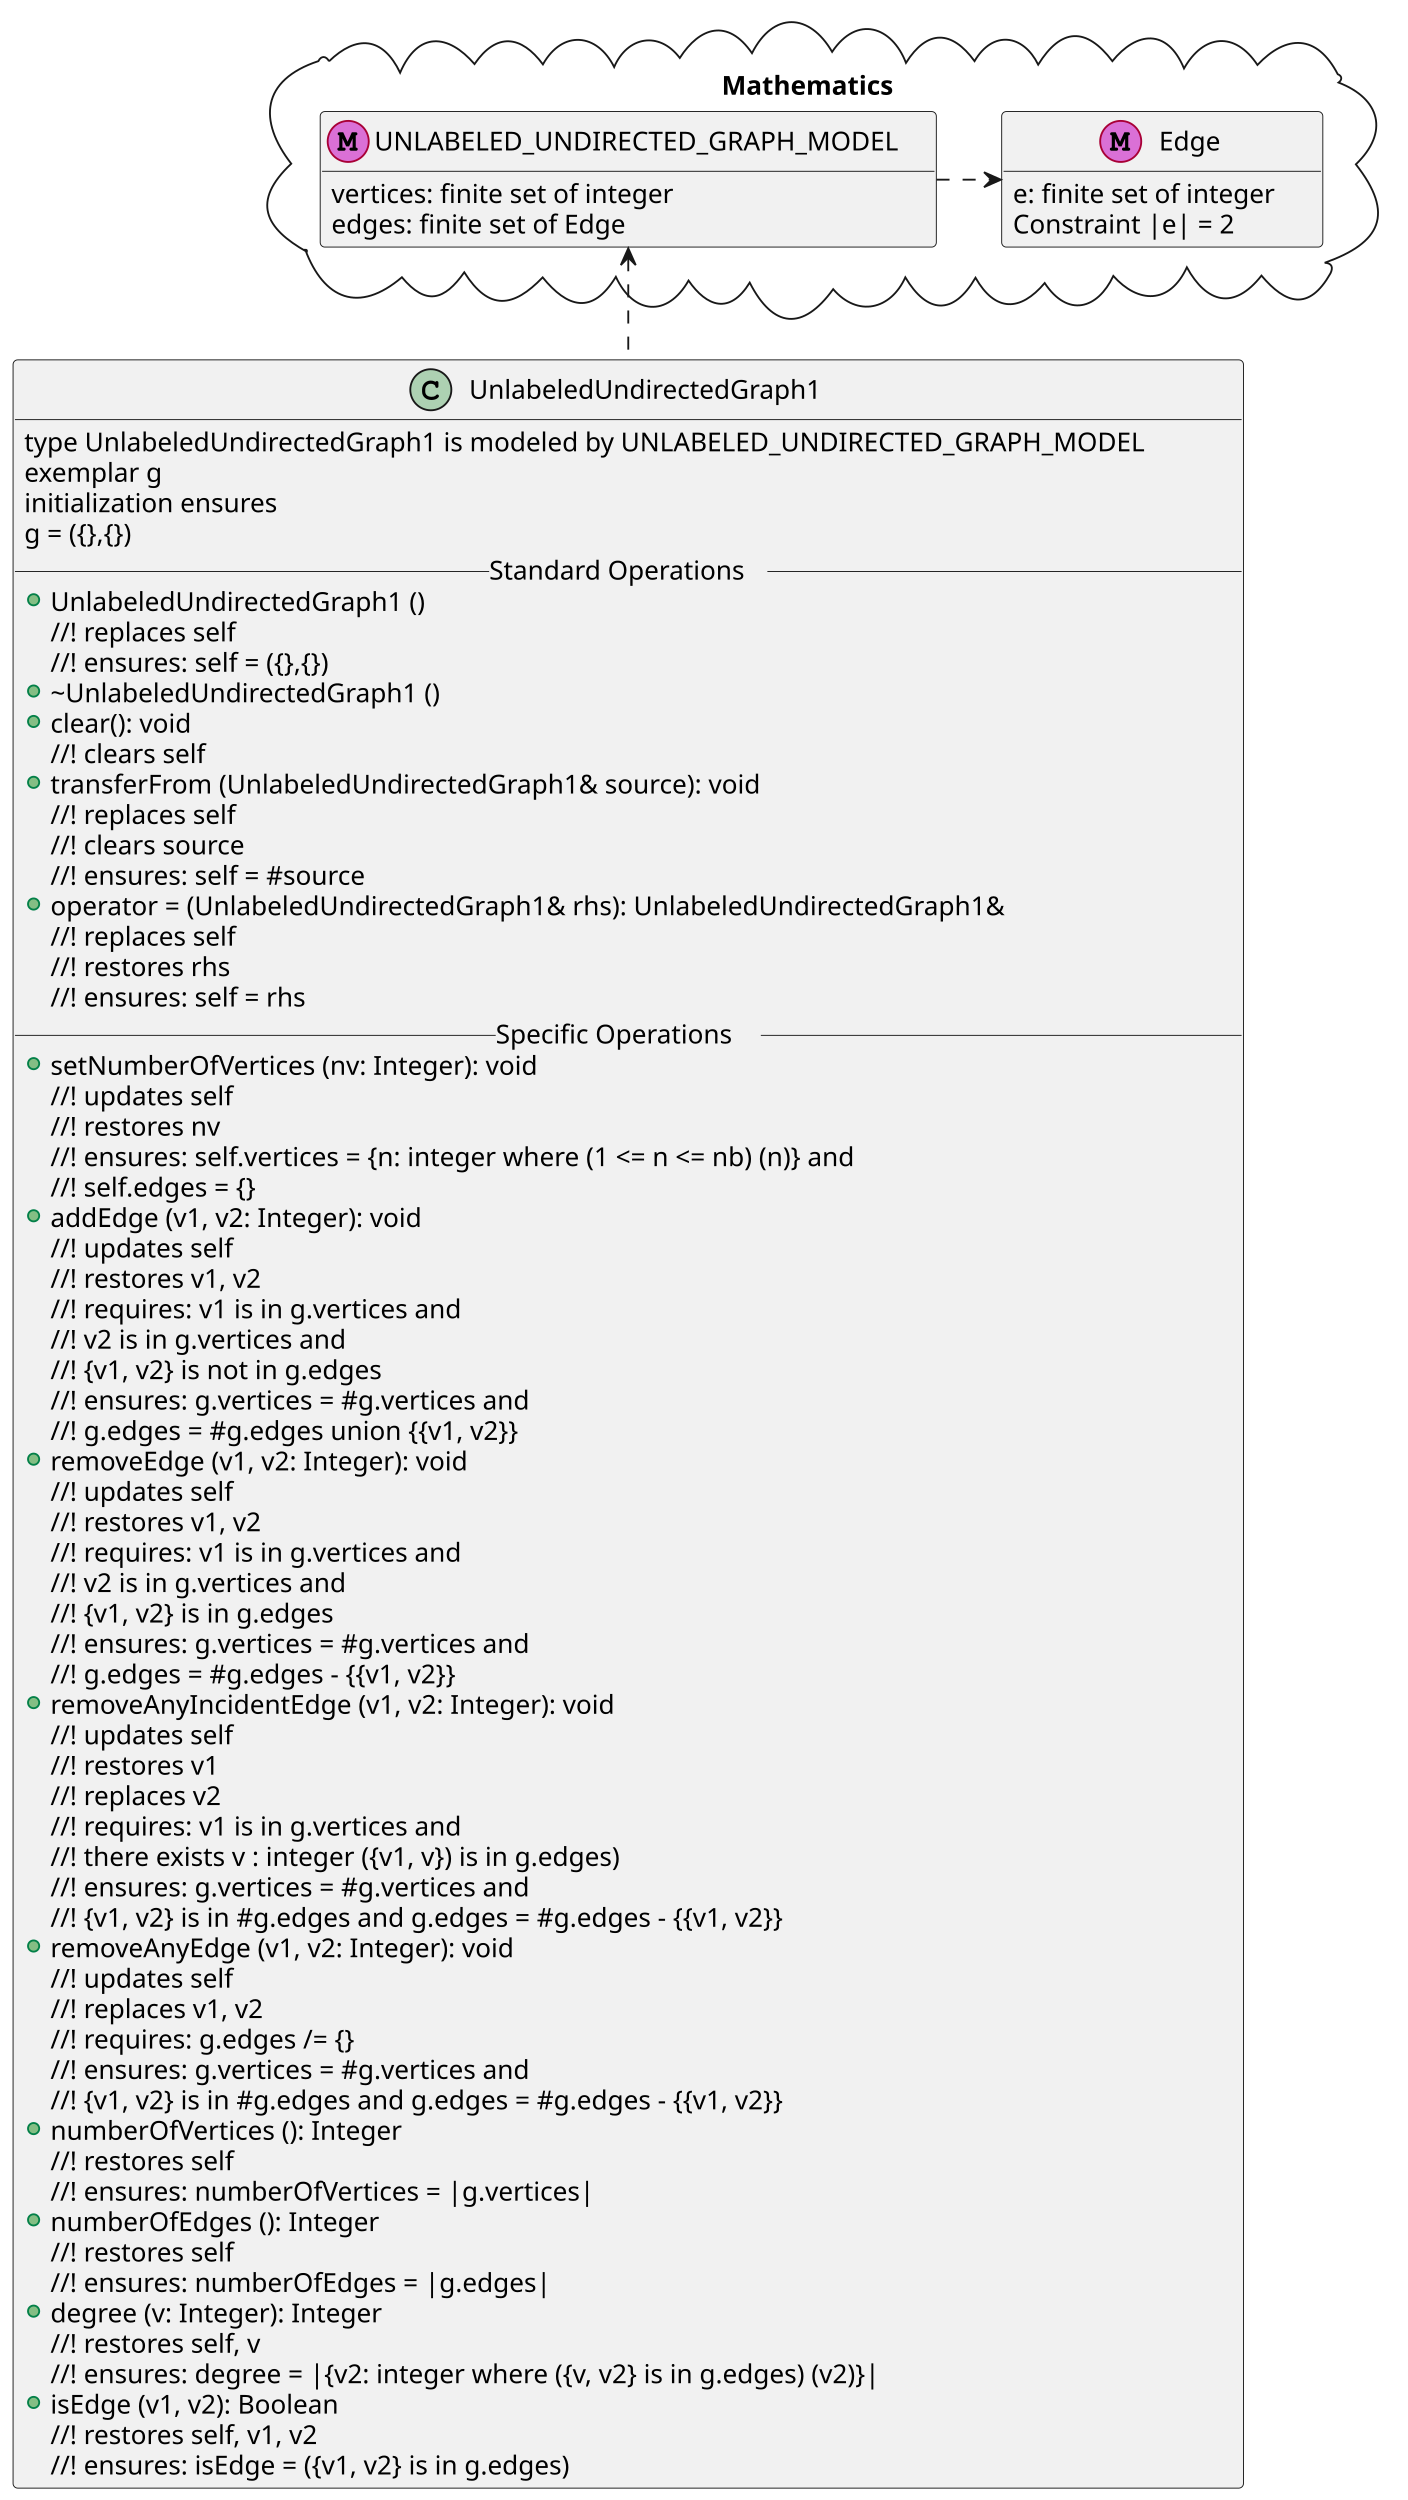
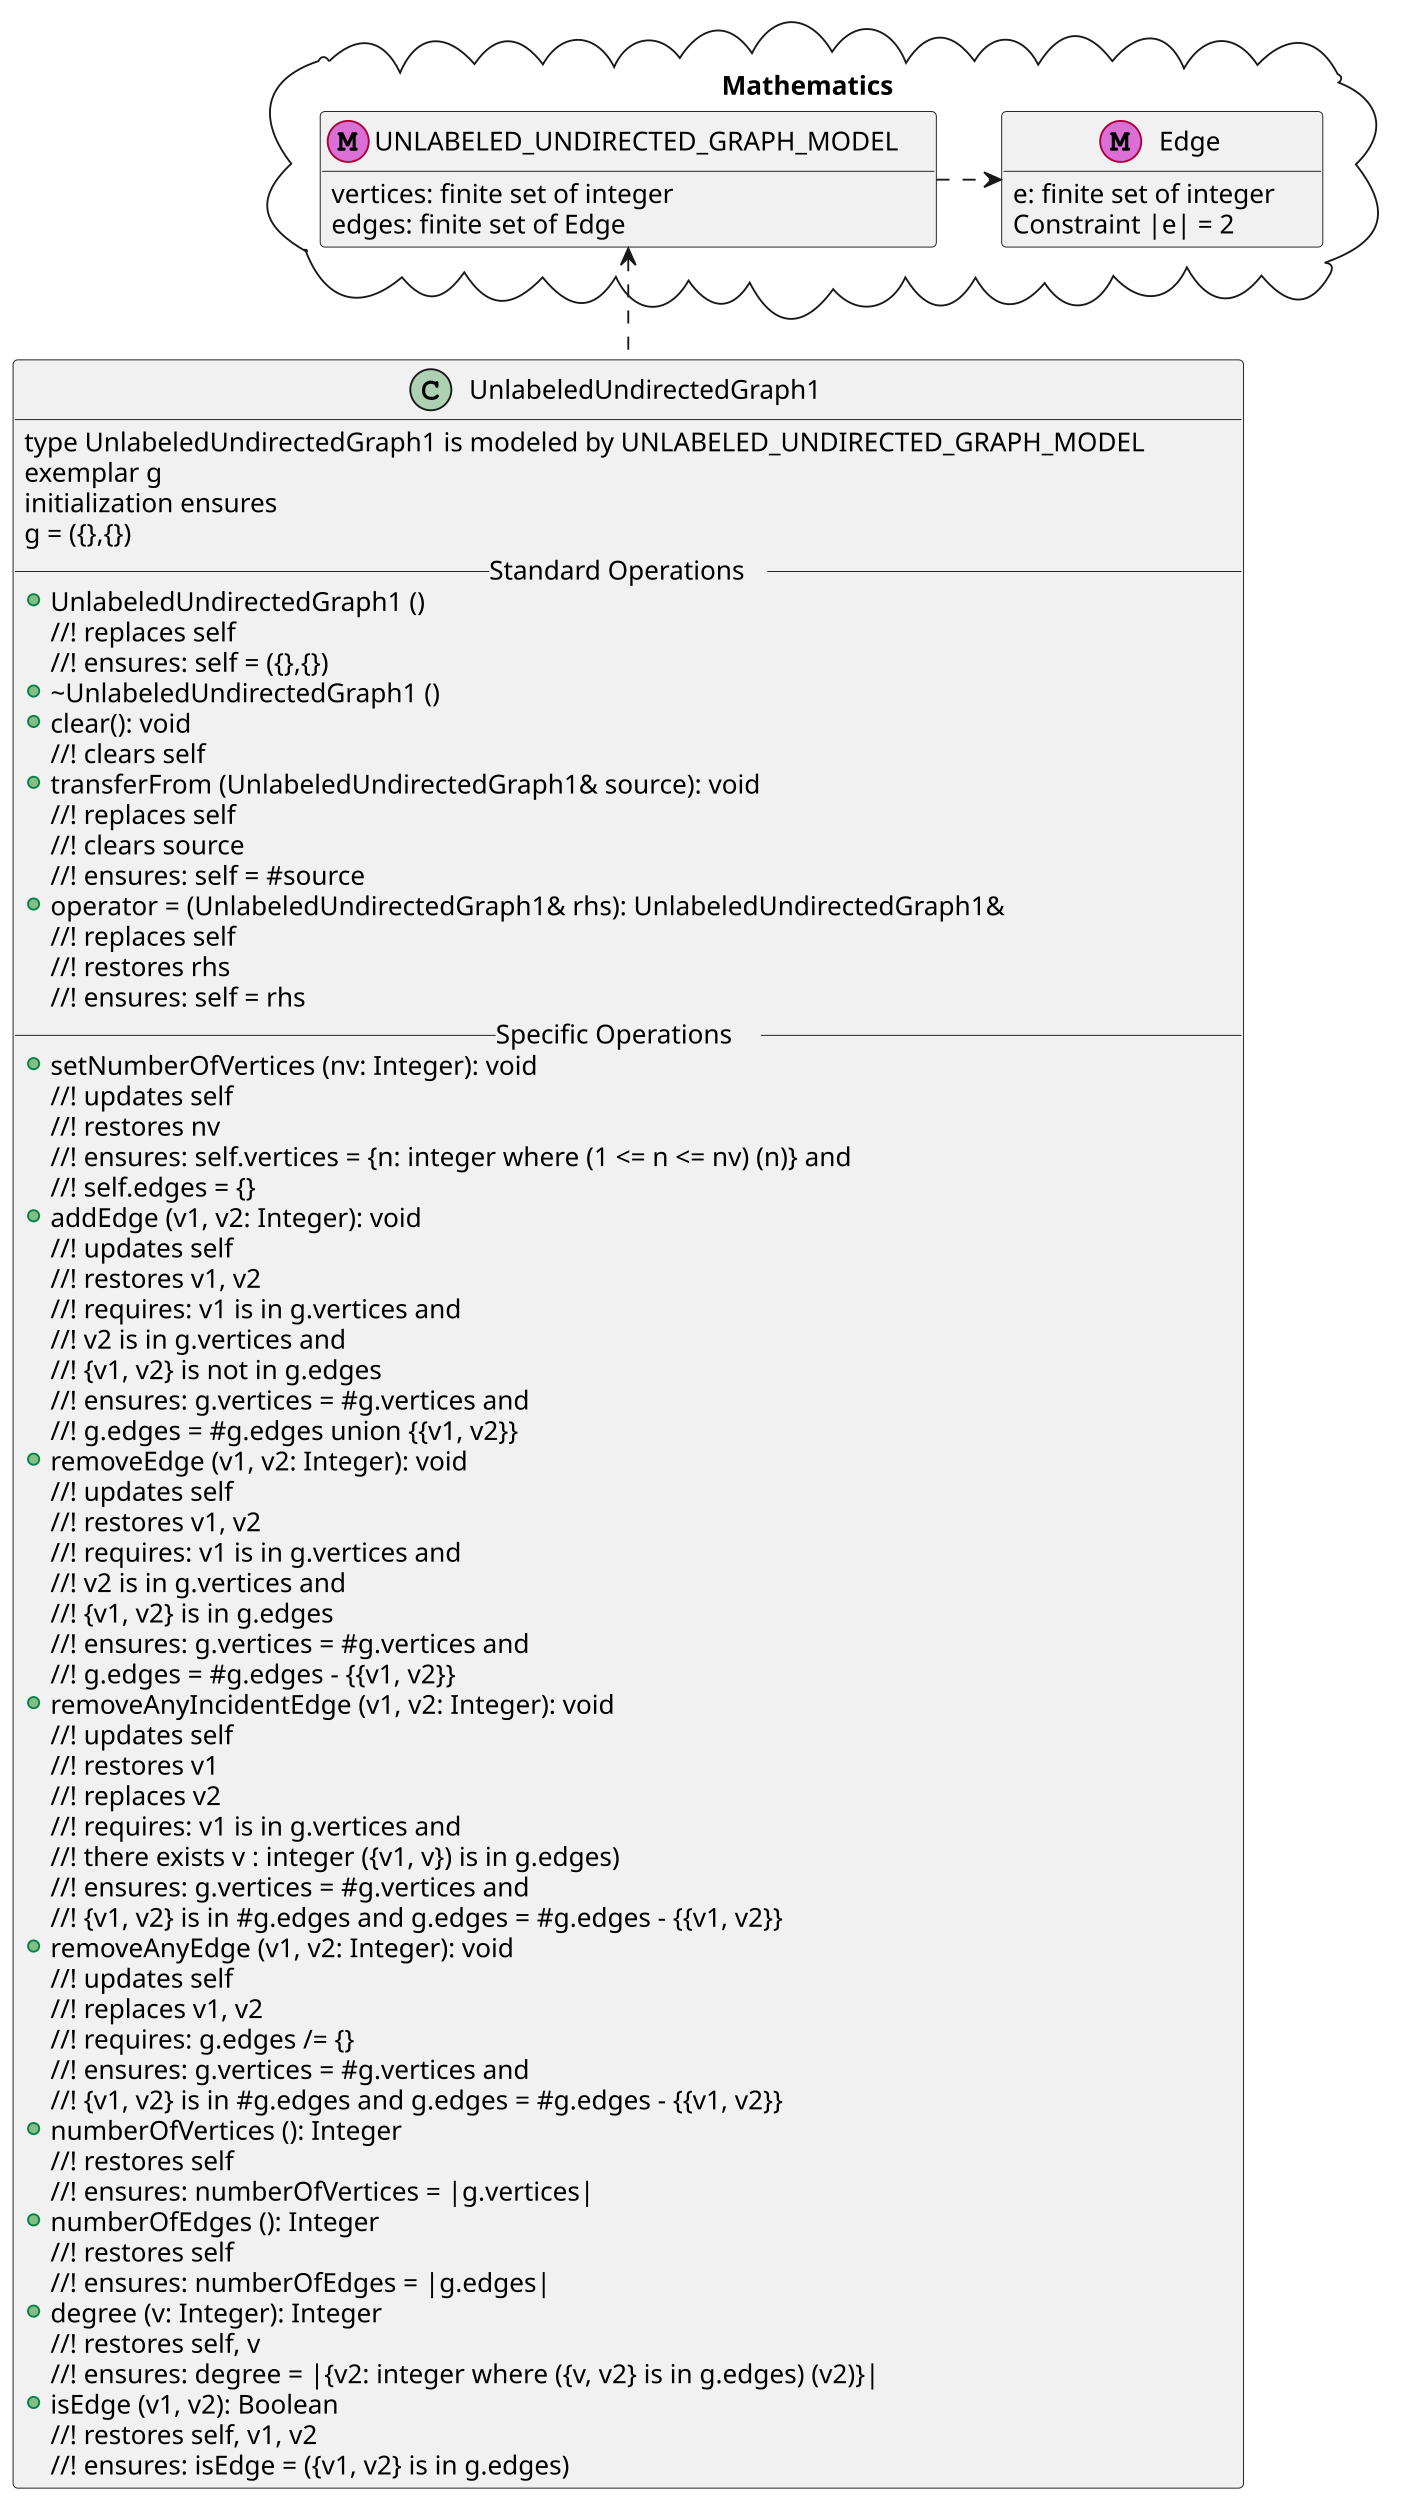
<svg xmlns="http://www.w3.org/2000/svg" contentStyleType="text/css" height="1339px" preserveAspectRatio="none" style="width:754px;height:1339px;background:#FFFFFF;" version="1.1" viewBox="0 0 754 1339" width="754px" zoomAndPan="magnify">
  <defs />
  <g>
    <g id="cluster_Mathematics">
      <path d="M176.227,32.829 C190.941,18.598 204.985,19.539 214.304,38.938 C223.927,16.552 240.02,18.046 254.145,34.297 C265.944,17.215 279.145,18.838 290.788,34.471 C301.273,15.877 319.85,17.662 328.944,35.912 C335.888,19.681 352.846,16.241 364.096,31.032 C374.766,14.459 389.752,9.617 402.765,28.475 C414.215,6 433.535,6.864 445.688,27.78 C459.075,7.753 477.734,14.169 485.236,33.669 C496.65,15.636 509.669,15.986 521.967,32.735 C531.795,16.023 548.042,18.373 556.058,34.61 C568.313,14.882 581.739,14.269 595.788,32.743 C608.694,16.842 625.1,14.914 634.159,36.664 C644.552,18.379 661.342,16.52 673.489,34.777 C689.039,18.345 705.328,18.288 716.5,39.747 C719.022,40.728 718.849,42.799 716.948,44.222 C739.286,52.861 744.167,70.861 726.205,88.018 C747.236,114.815 739.511,130.12 709.5,140.747 C713.44,140.923 714.134,143.222 712.606,146.401 C700.964,166.967 688.461,162.8 675.642,147.619 C660.86,166.415 646.247,162.357 635.679,143.183 C626.474,163.189 609.591,162.636 596.296,147.806 C587.793,165.795 571.817,170.153 559.543,151.598 C546.397,167.081 533.028,167.208 522.48,148.76 C510.555,169.172 496.587,168.134 484.892,148.545 C477.086,165.866 459.404,170.136 446.254,154.883 C430.003,177.329 414.132,175.948 401.555,151.388 C390.734,168.819 378.539,164.298 368.78,150.282 C357.397,170.257 339.162,168.394 329.854,148.267 C317.102,169.142 303.69,164.613 290.65,148.572 C274.962,164.865 261.933,166.743 248.663,145.843 C238.105,160.791 228.244,164.061 215.262,148.497 C192.158,168.199 173.428,160.28 163.5,133.747 C164.346,133.715 164.533,134.127 164.344,134.871 C141.975,122.275 134.359,108.056 155.992,87.673 C138.196,64.742 139.899,42.895 170.5,32.747 C172.064,29.644 174.749,29.968 176.227,32.829 " style="stroke:#181818;stroke-width:1.0;fill:none;" />
      <text fill="#000000" font-family="sans-serif" font-size="14" font-weight="bold" lengthAdjust="spacing" textLength="107" x="386.5" y="50.742">Mathematics</text>
    </g>
    <g id="elem_Edge">
      <rect codeLine="74" fill="#F1F1F1" height="72.594" id="Edge" rx="2.5" ry="2.5" style="stroke:#181818;stroke-width:0.5;" width="172" x="536.5" y="59.747" />
      <ellipse cx="600.25" cy="75.747" fill="#DA70D6" rx="11" ry="11" style="stroke:#A80036;stroke-width:1.0;" />
      <path d="M597.156,74.137 L599.172,78.403 L600.719,78.403 L602.609,74.137 L602.609,79.044 L602.016,79.044 C601.562,79.044 601.453,79.059 601.297,79.169 C601.047,79.325 600.891,79.606 600.891,79.903 C600.891,80.153 601.016,80.419 601.25,80.575 C601.375,80.7 601.625,80.747 602.016,80.747 L604.219,80.747 C604.562,80.747 604.812,80.7 604.938,80.622 C605.188,80.465 605.344,80.184 605.344,79.903 C605.344,79.356 604.969,79.044 604.297,79.044 L604.297,72.528 C604.859,72.481 605.188,72.184 605.188,71.684 C605.188,71.419 605.047,71.153 604.844,70.981 C604.672,70.872 604.531,70.84 604.062,70.84 L602.203,70.84 L599.906,75.887 L597.562,70.84 L595.703,70.84 C595.688,70.825 595.672,70.825 595.641,70.825 C595.438,70.825 595.078,70.887 594.984,70.934 C594.734,71.106 594.578,71.403 594.578,71.669 C594.578,72.184 594.906,72.481 595.469,72.528 L595.469,79.044 C594.797,79.044 594.422,79.356 594.422,79.903 C594.422,80.169 594.562,80.419 594.781,80.575 C594.938,80.7 595.156,80.747 595.562,80.747 L597.766,80.747 C598.094,80.747 598.359,80.7 598.469,80.622 C598.734,80.465 598.875,80.184 598.875,79.903 C598.875,79.622 598.766,79.372 598.547,79.2 C598.359,79.075 598.219,79.044 597.766,79.044 L597.156,79.044 L597.156,74.137 Z " fill="#000000" />
      <text fill="#000000" font-family="sans-serif" font-size="14" lengthAdjust="spacing" textLength="36" x="620.75" y="80.593">Edge</text>
      <line style="stroke:#181818;stroke-width:0.5;" x1="537.5" x2="707.5" y1="91.747" y2="91.747" />
      <text fill="#000000" font-family="sans-serif" font-size="14" lengthAdjust="spacing" textLength="160" x="542.5" y="108.742">e: finite set of integer</text>
      <text fill="#000000" font-family="sans-serif" font-size="14" lengthAdjust="spacing" textLength="126" x="542.5" y="125.039">Constraint |e| = 2</text>
    </g>
    <g id="elem_UNLABELED_UNDIRECTED_GRAPH_MODEL">
      <rect codeLine="79" fill="#F1F1F1" height="72.594" id="UNLABELED_UNDIRECTED_GRAPH_MODEL" rx="2.5" ry="2.5" style="stroke:#181818;stroke-width:0.5;" width="330" x="171.5" y="59.747" />
      <ellipse cx="186.5" cy="75.747" fill="#DA70D6" rx="11" ry="11" style="stroke:#A80036;stroke-width:1.0;" />
      <path d="M183.406,74.137 L185.422,78.403 L186.969,78.403 L188.859,74.137 L188.859,79.044 L188.266,79.044 C187.812,79.044 187.703,79.059 187.547,79.169 C187.297,79.325 187.141,79.606 187.141,79.903 C187.141,80.153 187.266,80.419 187.5,80.575 C187.625,80.7 187.875,80.747 188.266,80.747 L190.469,80.747 C190.812,80.747 191.062,80.7 191.188,80.622 C191.438,80.465 191.594,80.184 191.594,79.903 C191.594,79.356 191.219,79.044 190.547,79.044 L190.547,72.528 C191.109,72.481 191.438,72.184 191.438,71.684 C191.438,71.419 191.297,71.153 191.094,70.981 C190.922,70.872 190.781,70.84 190.312,70.84 L188.453,70.84 L186.156,75.887 L183.812,70.84 L181.953,70.84 C181.938,70.825 181.922,70.825 181.891,70.825 C181.688,70.825 181.328,70.887 181.234,70.934 C180.984,71.106 180.828,71.403 180.828,71.669 C180.828,72.184 181.156,72.481 181.719,72.528 L181.719,79.044 C181.047,79.044 180.672,79.356 180.672,79.903 C180.672,80.169 180.812,80.419 181.031,80.575 C181.188,80.7 181.406,80.747 181.812,80.747 L184.016,80.747 C184.344,80.747 184.609,80.7 184.719,80.622 C184.984,80.465 185.125,80.184 185.125,79.903 C185.125,79.622 185.016,79.372 184.797,79.2 C184.609,79.075 184.469,79.044 184.016,79.044 L183.406,79.044 L183.406,74.137 Z " fill="#000000" />
      <text fill="#000000" font-family="sans-serif" font-size="14" lengthAdjust="spacing" textLength="298" x="200.5" y="80.593">UNLABELED_UNDIRECTED_GRAPH_MODEL</text>
      <line style="stroke:#181818;stroke-width:0.5;" x1="172.5" x2="500.5" y1="91.747" y2="91.747" />
      <text fill="#000000" font-family="sans-serif" font-size="14" lengthAdjust="spacing" textLength="209" x="177.5" y="108.742">vertices: finite set of integer</text>
      <text fill="#000000" font-family="sans-serif" font-size="14" lengthAdjust="spacing" textLength="177" x="177.5" y="125.039">edges: finite set of Edge</text>
    </g>
    <g id="elem_UnlabeledUndirectedGraph1">
      <rect codeLine="3" fill="#F1F1F1" height="1139.891" id="UnlabeledUndirectedGraph1" rx="2.5" ry="2.5" style="stroke:#181818;stroke-width:0.5;" width="659" x="7" y="192.747" />
      <ellipse cx="230.75" cy="208.747" fill="#ADD1B2" rx="11" ry="11" style="stroke:#181818;stroke-width:1.0;" />
      <path d="M233.094,204.419 C232.156,203.981 231.562,203.84 230.688,203.84 C228.062,203.84 226.062,205.919 226.062,208.637 L226.062,209.762 C226.062,212.34 228.172,214.231 231.062,214.231 C232.281,214.231 233.438,213.934 234.188,213.387 C234.766,212.981 235.094,212.528 235.094,212.137 C235.094,211.684 234.703,211.294 234.234,211.294 C234.016,211.294 233.812,211.372 233.625,211.559 C233.172,212.044 233.172,212.044 232.984,212.137 C232.562,212.403 231.875,212.528 231.109,212.528 C229.062,212.528 227.766,211.434 227.766,209.731 L227.766,208.637 C227.766,206.856 229.016,205.544 230.75,205.544 C231.328,205.544 231.938,205.7 232.406,205.95 C232.891,206.231 233.062,206.45 233.156,206.856 C233.219,207.262 233.25,207.387 233.391,207.512 C233.531,207.653 233.766,207.762 233.984,207.762 C234.25,207.762 234.516,207.622 234.688,207.403 C234.797,207.247 234.828,207.059 234.828,206.637 L234.828,205.215 C234.828,204.778 234.812,204.653 234.719,204.497 C234.562,204.231 234.281,204.09 233.984,204.09 C233.688,204.09 233.484,204.184 233.266,204.497 L233.094,204.419 Z " fill="#000000" />
      <text fill="#000000" font-family="sans-serif" font-size="14" lengthAdjust="spacing" textLength="203" x="251.25" y="213.593">UnlabeledUndirectedGraph1</text>
      <line style="stroke:#181818;stroke-width:0.5;" x1="8" x2="665" y1="224.747" y2="224.747" />
      <text fill="#000000" font-family="sans-serif" font-size="14" lengthAdjust="spacing" textLength="647" x="13" y="241.742">type UnlabeledUndirectedGraph1 is modeled by UNLABELED_UNDIRECTED_GRAPH_MODEL</text>
      <text fill="#000000" font-family="sans-serif" font-size="14" lengthAdjust="spacing" textLength="81" x="13" y="258.039">exemplar g</text>
      <text fill="#000000" font-family="sans-serif" font-size="14" lengthAdjust="spacing" textLength="148" x="13" y="274.336">initialization ensures</text>
      <text fill="#000000" font-family="sans-serif" font-size="14" lengthAdjust="spacing" textLength="78" x="13" y="290.632">g = ({},{})</text>
      <ellipse cx="18" cy="321.231" fill="#84BE84" rx="3" ry="3" style="stroke:#038048;stroke-width:1.0;" />
      <text fill="#000000" font-family="sans-serif" font-size="14" lengthAdjust="spacing" textLength="217" x="27" y="327.226">UnlabeledUndirectedGraph1 ()</text>
      <text fill="#000000" font-family="sans-serif" font-size="14" lengthAdjust="spacing" textLength="110" x="27" y="343.523">//! replaces self</text>
      <text fill="#000000" font-family="sans-serif" font-size="14" lengthAdjust="spacing" textLength="178" x="27" y="359.82">//! ensures: self = ({},{})</text>
      <ellipse cx="18" cy="370.122" fill="#84BE84" rx="3" ry="3" style="stroke:#038048;stroke-width:1.0;" />
      <text fill="#000000" font-family="sans-serif" font-size="14" lengthAdjust="spacing" textLength="228" x="27" y="376.117">~UnlabeledUndirectedGraph1 ()</text>
      <ellipse cx="18" cy="386.419" fill="#84BE84" rx="3" ry="3" style="stroke:#038048;stroke-width:1.0;" />
      <text fill="#000000" font-family="sans-serif" font-size="14" lengthAdjust="spacing" textLength="84" x="27" y="392.414">clear(): void</text>
      <text fill="#000000" font-family="sans-serif" font-size="14" lengthAdjust="spacing" textLength="91" x="27" y="408.711">//! clears self</text>
      <ellipse cx="18" cy="419.012" fill="#84BE84" rx="3" ry="3" style="stroke:#038048;stroke-width:1.0;" />
      <text fill="#000000" font-family="sans-serif" font-size="14" lengthAdjust="spacing" textLength="413" x="27" y="425.007">transferFrom (UnlabeledUndirectedGraph1&amp; source): void</text>
      <text fill="#000000" font-family="sans-serif" font-size="14" lengthAdjust="spacing" textLength="110" x="27" y="441.304">//! replaces self</text>
      <text fill="#000000" font-family="sans-serif" font-size="14" lengthAdjust="spacing" textLength="112" x="27" y="457.601">//! clears source</text>
      <text fill="#000000" font-family="sans-serif" font-size="14" lengthAdjust="spacing" textLength="187" x="27" y="473.898">//! ensures: self = #source</text>
      <ellipse cx="18" cy="484.2" fill="#84BE84" rx="3" ry="3" style="stroke:#038048;stroke-width:1.0;" />
      <text fill="#000000" font-family="sans-serif" font-size="14" lengthAdjust="spacing" textLength="556" x="27" y="490.195">operator = (UnlabeledUndirectedGraph1&amp; rhs): UnlabeledUndirectedGraph1&amp;</text>
      <text fill="#000000" font-family="sans-serif" font-size="14" lengthAdjust="spacing" textLength="110" x="27" y="506.492">//! replaces self</text>
      <text fill="#000000" font-family="sans-serif" font-size="14" lengthAdjust="spacing" textLength="105" x="27" y="522.789">//! restores rhs</text>
      <text fill="#000000" font-family="sans-serif" font-size="14" lengthAdjust="spacing" textLength="150" x="27" y="539.086">//! ensures: self = rhs</text>
      <line style="stroke:#181818;stroke-width:0.5;" x1="8" x2="262" y1="306.083" y2="306.083" />
      <text fill="#000000" font-family="sans-serif" font-size="14" lengthAdjust="spacing" textLength="149" x="262" y="310.429">Standard Operations</text>
      <line style="stroke:#181818;stroke-width:0.5;" x1="411" x2="665" y1="306.083" y2="306.083" />
      <ellipse cx="18" cy="569.684" fill="#84BE84" rx="3" ry="3" style="stroke:#038048;stroke-width:1.0;" />
      <text fill="#000000" font-family="sans-serif" font-size="14" lengthAdjust="spacing" textLength="289" x="27" y="575.679">setNumberOfVertices (nv: Integer): void</text>
      <text fill="#000000" font-family="sans-serif" font-size="14" lengthAdjust="spacing" textLength="107" x="27" y="591.976">//! updates self</text>
      <text fill="#000000" font-family="sans-serif" font-size="14" lengthAdjust="spacing" textLength="100" x="27" y="608.273">//! restores nv</text>
-       <text fill="#000000" font-family="sans-serif" font-size="14" lengthAdjust="spacing" textLength="496" x="27" y="624.57">//! ensures: self.vertices = {n: integer where (1 &lt;= n &lt;= nb) (n)}  and</text>
+       <text fill="#000000" font-family="sans-serif" font-size="14" lengthAdjust="spacing" textLength="494" x="27" y="624.57">//! ensures: self.vertices = {n: integer where (1 &lt;= n &lt;= nv) (n)}  and</text>
      <text fill="#000000" font-family="sans-serif" font-size="14" lengthAdjust="spacing" textLength="166" x="27" y="640.867">//!          self.edges = {}</text>
      <ellipse cx="18" cy="651.169" fill="#84BE84" rx="3" ry="3" style="stroke:#038048;stroke-width:1.0;" />
      <text fill="#000000" font-family="sans-serif" font-size="14" lengthAdjust="spacing" textLength="218" x="27" y="657.164">addEdge (v1, v2: Integer): void</text>
      <text fill="#000000" font-family="sans-serif" font-size="14" lengthAdjust="spacing" textLength="107" x="27" y="673.461">//! updates self</text>
      <text fill="#000000" font-family="sans-serif" font-size="14" lengthAdjust="spacing" textLength="124" x="27" y="689.757">//! restores v1, v2</text>
      <text fill="#000000" font-family="sans-serif" font-size="14" lengthAdjust="spacing" textLength="241" x="27" y="706.054">//! requires: v1 is in g.vertices and</text>
      <text fill="#000000" font-family="sans-serif" font-size="14" lengthAdjust="spacing" textLength="213" x="27" y="722.351">//!           v2 is in g.vertices and</text>
      <text fill="#000000" font-family="sans-serif" font-size="14" lengthAdjust="spacing" textLength="240" x="27" y="738.648">//!           {v1, v2} is not in g.edges</text>
      <text fill="#000000" font-family="sans-serif" font-size="14" lengthAdjust="spacing" textLength="288" x="27" y="754.945">//! ensures: g.vertices = #g.vertices and</text>
      <text fill="#000000" font-family="sans-serif" font-size="14" lengthAdjust="spacing" textLength="324" x="27" y="771.242">//!          g.edges = #g.edges union {{v1, v2}}</text>
      <ellipse cx="18" cy="781.544" fill="#84BE84" rx="3" ry="3" style="stroke:#038048;stroke-width:1.0;" />
      <text fill="#000000" font-family="sans-serif" font-size="14" lengthAdjust="spacing" textLength="247" x="27" y="787.539">removeEdge (v1, v2: Integer): void</text>
      <text fill="#000000" font-family="sans-serif" font-size="14" lengthAdjust="spacing" textLength="107" x="27" y="803.836">//! updates self</text>
      <text fill="#000000" font-family="sans-serif" font-size="14" lengthAdjust="spacing" textLength="124" x="27" y="820.132">//! restores v1, v2</text>
      <text fill="#000000" font-family="sans-serif" font-size="14" lengthAdjust="spacing" textLength="241" x="27" y="836.429">//! requires: v1 is in g.vertices and</text>
      <text fill="#000000" font-family="sans-serif" font-size="14" lengthAdjust="spacing" textLength="213" x="27" y="852.726">//!           v2 is in g.vertices and</text>
      <text fill="#000000" font-family="sans-serif" font-size="14" lengthAdjust="spacing" textLength="211" x="27" y="869.023">//!           {v1, v2} is in g.edges</text>
      <text fill="#000000" font-family="sans-serif" font-size="14" lengthAdjust="spacing" textLength="288" x="27" y="885.32">//! ensures: g.vertices = #g.vertices and</text>
      <text fill="#000000" font-family="sans-serif" font-size="14" lengthAdjust="spacing" textLength="291" x="27" y="901.617">//!          g.edges = #g.edges - {{v1, v2}}</text>
      <ellipse cx="18" cy="911.919" fill="#84BE84" rx="3" ry="3" style="stroke:#038048;stroke-width:1.0;" />
      <text fill="#000000" font-family="sans-serif" font-size="14" lengthAdjust="spacing" textLength="333" x="27" y="917.914">removeAnyIncidentEdge (v1, v2: Integer): void</text>
      <text fill="#000000" font-family="sans-serif" font-size="14" lengthAdjust="spacing" textLength="107" x="27" y="934.211">//! updates self</text>
      <text fill="#000000" font-family="sans-serif" font-size="14" lengthAdjust="spacing" textLength="100" x="27" y="950.507">//! restores v1</text>
      <text fill="#000000" font-family="sans-serif" font-size="14" lengthAdjust="spacing" textLength="100" x="27" y="966.804">//! replaces v2</text>
      <text fill="#000000" font-family="sans-serif" font-size="14" lengthAdjust="spacing" textLength="241" x="27" y="983.101">//! requires: v1 is in g.vertices and</text>
      <text fill="#000000" font-family="sans-serif" font-size="14" lengthAdjust="spacing" textLength="386" x="27" y="999.398">//!           there exists v : integer ({v1, v}) is in g.edges)</text>
      <text fill="#000000" font-family="sans-serif" font-size="14" lengthAdjust="spacing" textLength="288" x="27" y="1015.695">//! ensures: g.vertices = #g.vertices and</text>
      <text fill="#000000" font-family="sans-serif" font-size="14" lengthAdjust="spacing" textLength="489" x="27" y="1031.992">//!          {v1, v2} is in #g.edges and g.edges = #g.edges - {{v1, v2}}</text>
      <ellipse cx="18" cy="1042.294" fill="#84BE84" rx="3" ry="3" style="stroke:#038048;stroke-width:1.0;" />
      <text fill="#000000" font-family="sans-serif" font-size="14" lengthAdjust="spacing" textLength="274" x="27" y="1048.289">removeAnyEdge (v1, v2: Integer): void</text>
      <text fill="#000000" font-family="sans-serif" font-size="14" lengthAdjust="spacing" textLength="107" x="27" y="1064.585">//! updates self</text>
      <text fill="#000000" font-family="sans-serif" font-size="14" lengthAdjust="spacing" textLength="125" x="27" y="1080.882">//! replaces v1, v2</text>
      <text fill="#000000" font-family="sans-serif" font-size="14" lengthAdjust="spacing" textLength="185" x="27" y="1097.179">//! requires: g.edges /= {}</text>
      <text fill="#000000" font-family="sans-serif" font-size="14" lengthAdjust="spacing" textLength="288" x="27" y="1113.476">//! ensures: g.vertices = #g.vertices and</text>
      <text fill="#000000" font-family="sans-serif" font-size="14" lengthAdjust="spacing" textLength="489" x="27" y="1129.773">//!          {v1, v2} is in #g.edges and g.edges = #g.edges - {{v1, v2}}</text>
      <ellipse cx="18" cy="1140.075" fill="#84BE84" rx="3" ry="3" style="stroke:#038048;stroke-width:1.0;" />
      <text fill="#000000" font-family="sans-serif" font-size="14" lengthAdjust="spacing" textLength="209" x="27" y="1146.07">numberOfVertices (): Integer</text>
      <text fill="#000000" font-family="sans-serif" font-size="14" lengthAdjust="spacing" textLength="109" x="27" y="1162.367">//! restores self</text>
      <text fill="#000000" font-family="sans-serif" font-size="14" lengthAdjust="spacing" textLength="317" x="27" y="1178.664">//! ensures: numberOfVertices = |g.vertices|</text>
      <ellipse cx="18" cy="1188.965" fill="#84BE84" rx="3" ry="3" style="stroke:#038048;stroke-width:1.0;" />
      <text fill="#000000" font-family="sans-serif" font-size="14" lengthAdjust="spacing" textLength="192" x="27" y="1194.96">numberOfEdges (): Integer</text>
      <text fill="#000000" font-family="sans-serif" font-size="14" lengthAdjust="spacing" textLength="109" x="27" y="1211.257">//! restores self</text>
      <text fill="#000000" font-family="sans-serif" font-size="14" lengthAdjust="spacing" textLength="285" x="27" y="1227.554">//! ensures: numberOfEdges = |g.edges|</text>
      <ellipse cx="18" cy="1237.856" fill="#84BE84" rx="3" ry="3" style="stroke:#038048;stroke-width:1.0;" />
      <text fill="#000000" font-family="sans-serif" font-size="14" lengthAdjust="spacing" textLength="197" x="27" y="1243.851">degree (v: Integer): Integer</text>
      <text fill="#000000" font-family="sans-serif" font-size="14" lengthAdjust="spacing" textLength="125" x="27" y="1260.148">//! restores self, v</text>
      <text fill="#000000" font-family="sans-serif" font-size="14" lengthAdjust="spacing" textLength="494" x="27" y="1276.445">//! ensures: degree = |{v2: integer where ({v, v2} is in g.edges) (v2)}|</text>
      <ellipse cx="18" cy="1286.747" fill="#84BE84" rx="3" ry="3" style="stroke:#038048;stroke-width:1.0;" />
      <text fill="#000000" font-family="sans-serif" font-size="14" lengthAdjust="spacing" textLength="169" x="27" y="1292.742">isEdge (v1, v2): Boolean</text>
      <text fill="#000000" font-family="sans-serif" font-size="14" lengthAdjust="spacing" textLength="158" x="27" y="1309.039">//! restores self, v1, v2</text>
      <text fill="#000000" font-family="sans-serif" font-size="14" lengthAdjust="spacing" textLength="311" x="27" y="1325.335">//! ensures: isEdge = ({v1, v2} is in g.edges)</text>
      <line style="stroke:#181818;stroke-width:0.5;" x1="8" x2="265.5" y1="554.536" y2="554.536" />
      <text fill="#000000" font-family="sans-serif" font-size="14" lengthAdjust="spacing" textLength="142" x="265.5" y="558.882">Specific Operations</text>
      <line style="stroke:#181818;stroke-width:0.5;" x1="407.5" x2="665" y1="554.536" y2="554.536" />
    </g>
    <g id="link_UNLABELED_UNDIRECTED_GRAPH_MODEL_Edge">
      <path codeLine="85" d="M501.564,96.247 C511.353,96.247 521.142,96.247 530.931,96.247 " fill="none" id="UNLABELED_UNDIRECTED_GRAPH_MODEL-to-Edge" style="stroke:#181818;stroke-width:1.0;stroke-dasharray:7.0,7.0;" />
      <polygon fill="#181818" points="536.05,96.247,527.05,92.247,531.05,96.247,527.05,100.247,536.05,96.247" style="stroke:#181818;stroke-width:1.0;" />
    </g>
    <g id="link_UNLABELED_UNDIRECTED_GRAPH_MODEL_UnlabeledUndirectedGraph1">
      <path codeLine="88" d="M336.5,138.287 C336.5,153.147 336.5,171.527 336.5,192.537 " fill="none" id="UNLABELED_UNDIRECTED_GRAPH_MODEL-backto-UnlabeledUndirectedGraph1" style="stroke:#181818;stroke-width:1.0;stroke-dasharray:7.0,7.0;" />
      <polygon fill="#181818" points="336.5,132.977,332.5,141.977,336.5,137.977,340.5,141.977,336.5,132.977" style="stroke:#181818;stroke-width:1.0;" />
    </g>
  </g>
</svg>
